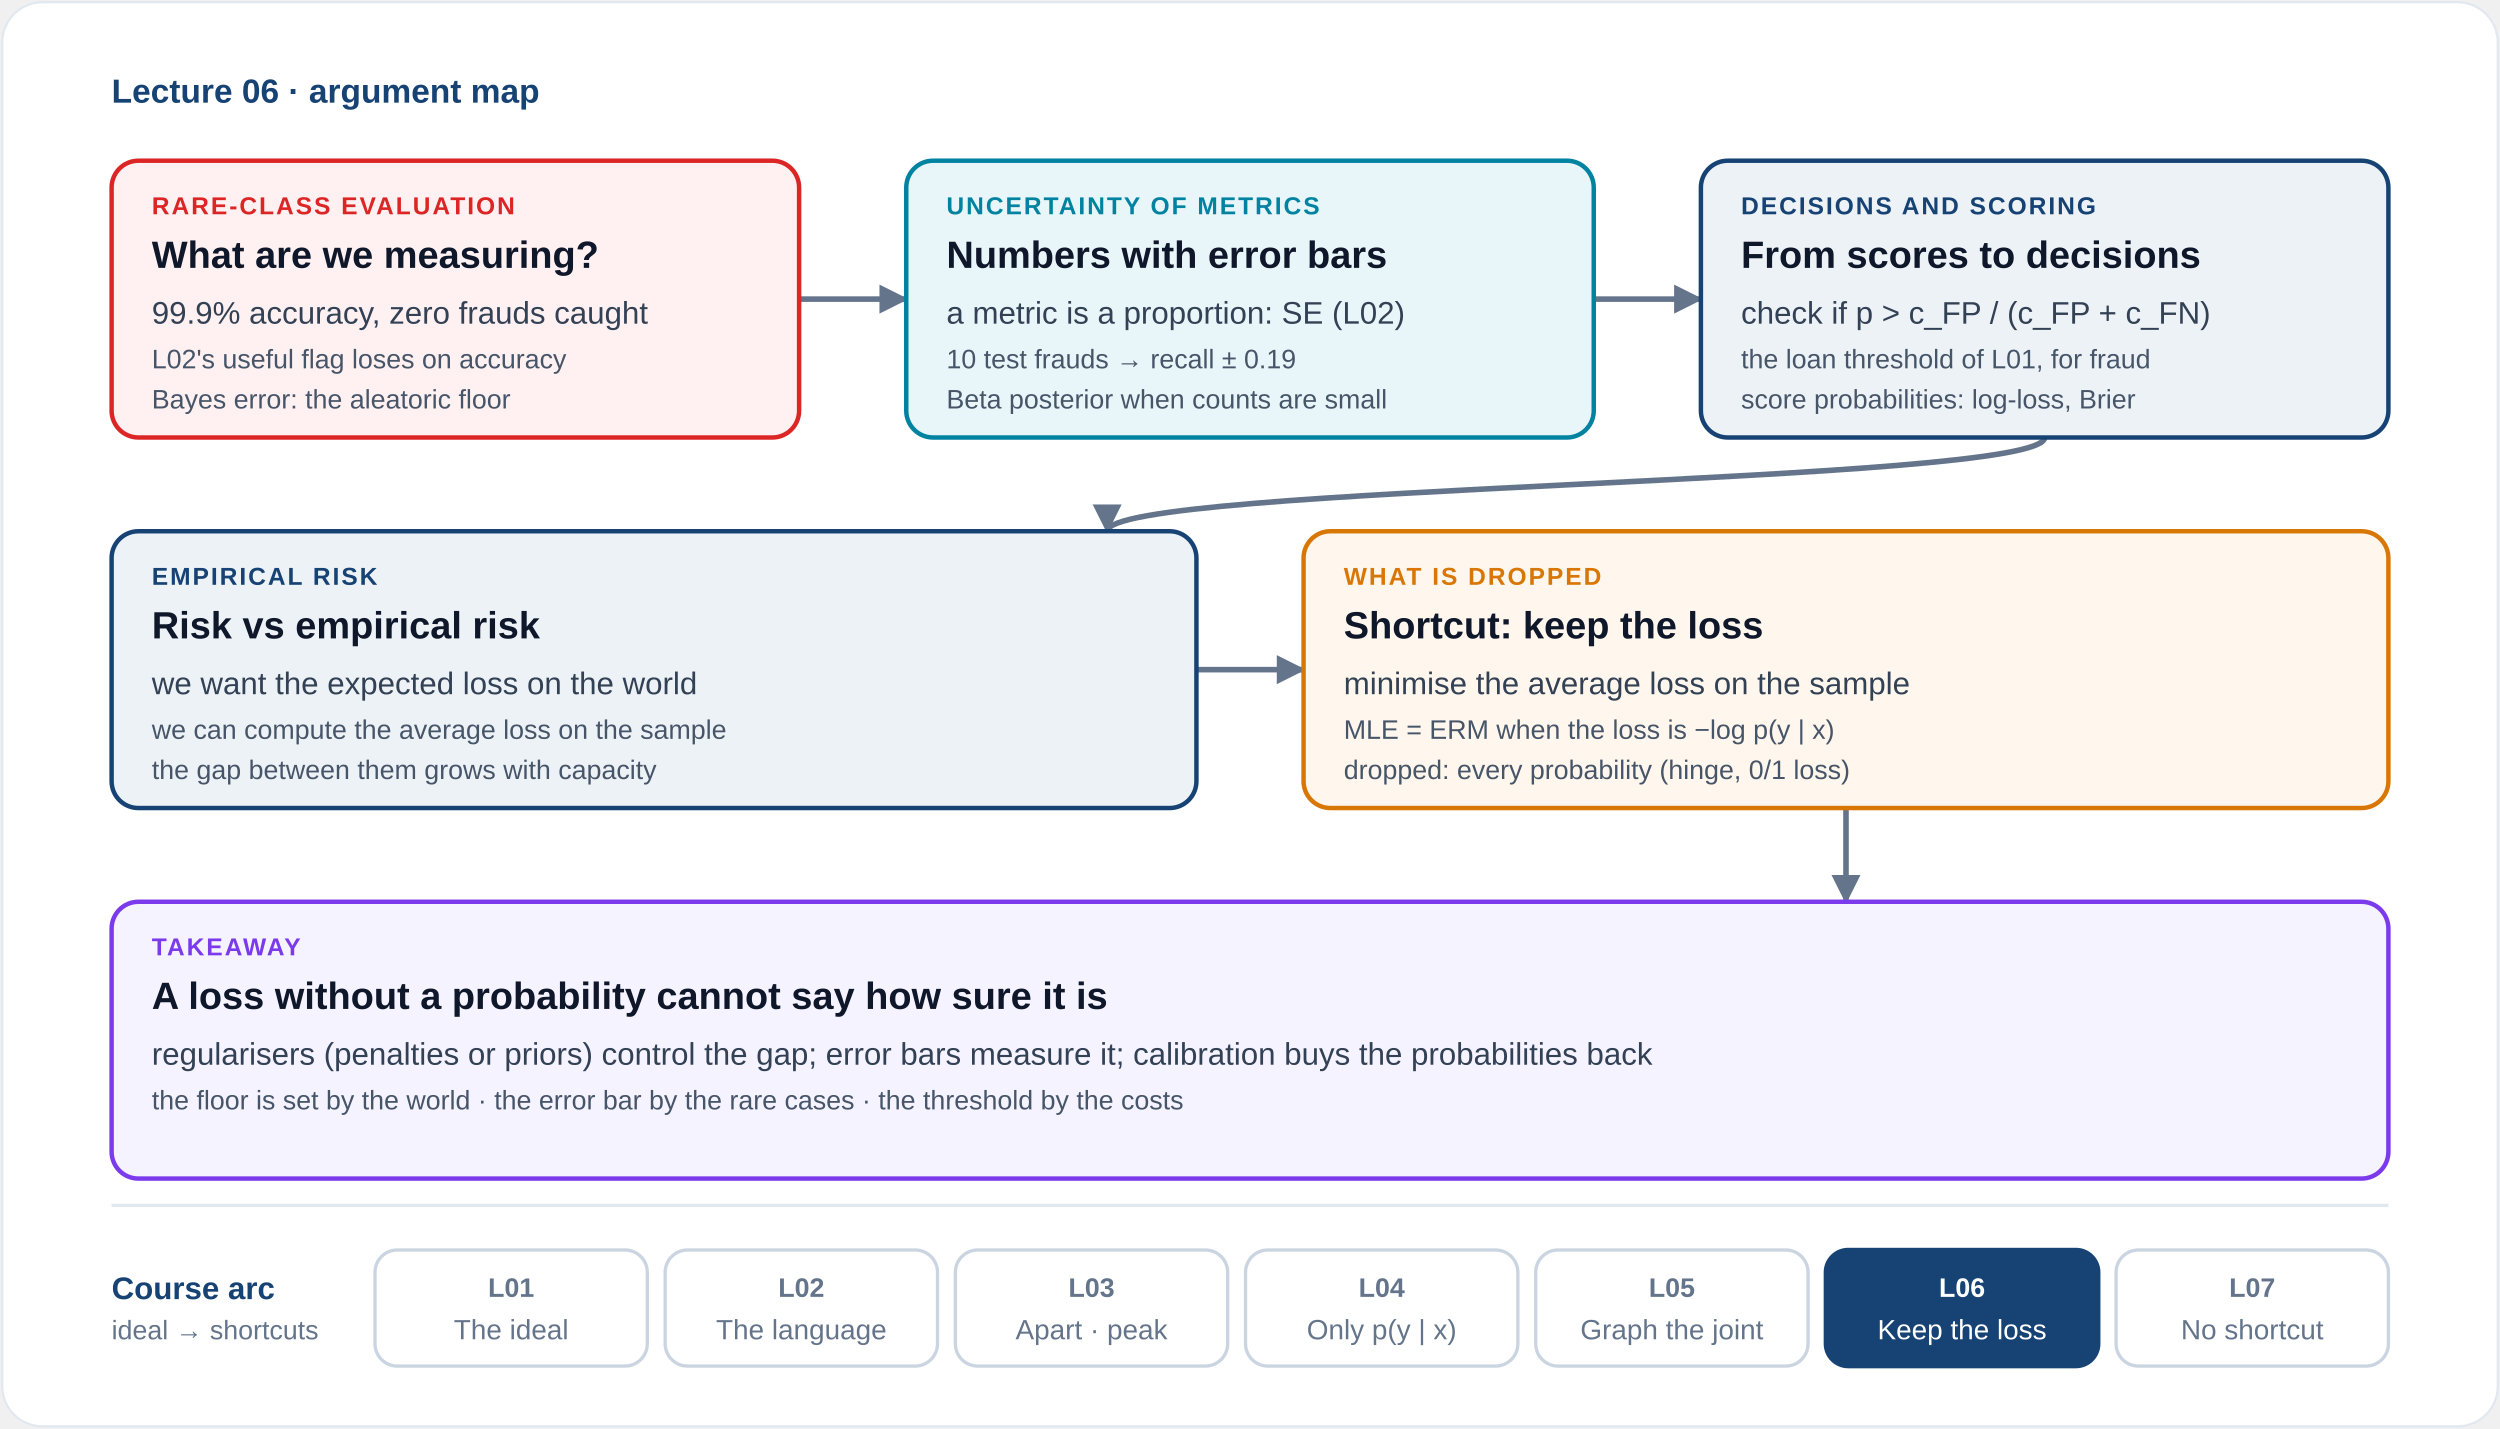
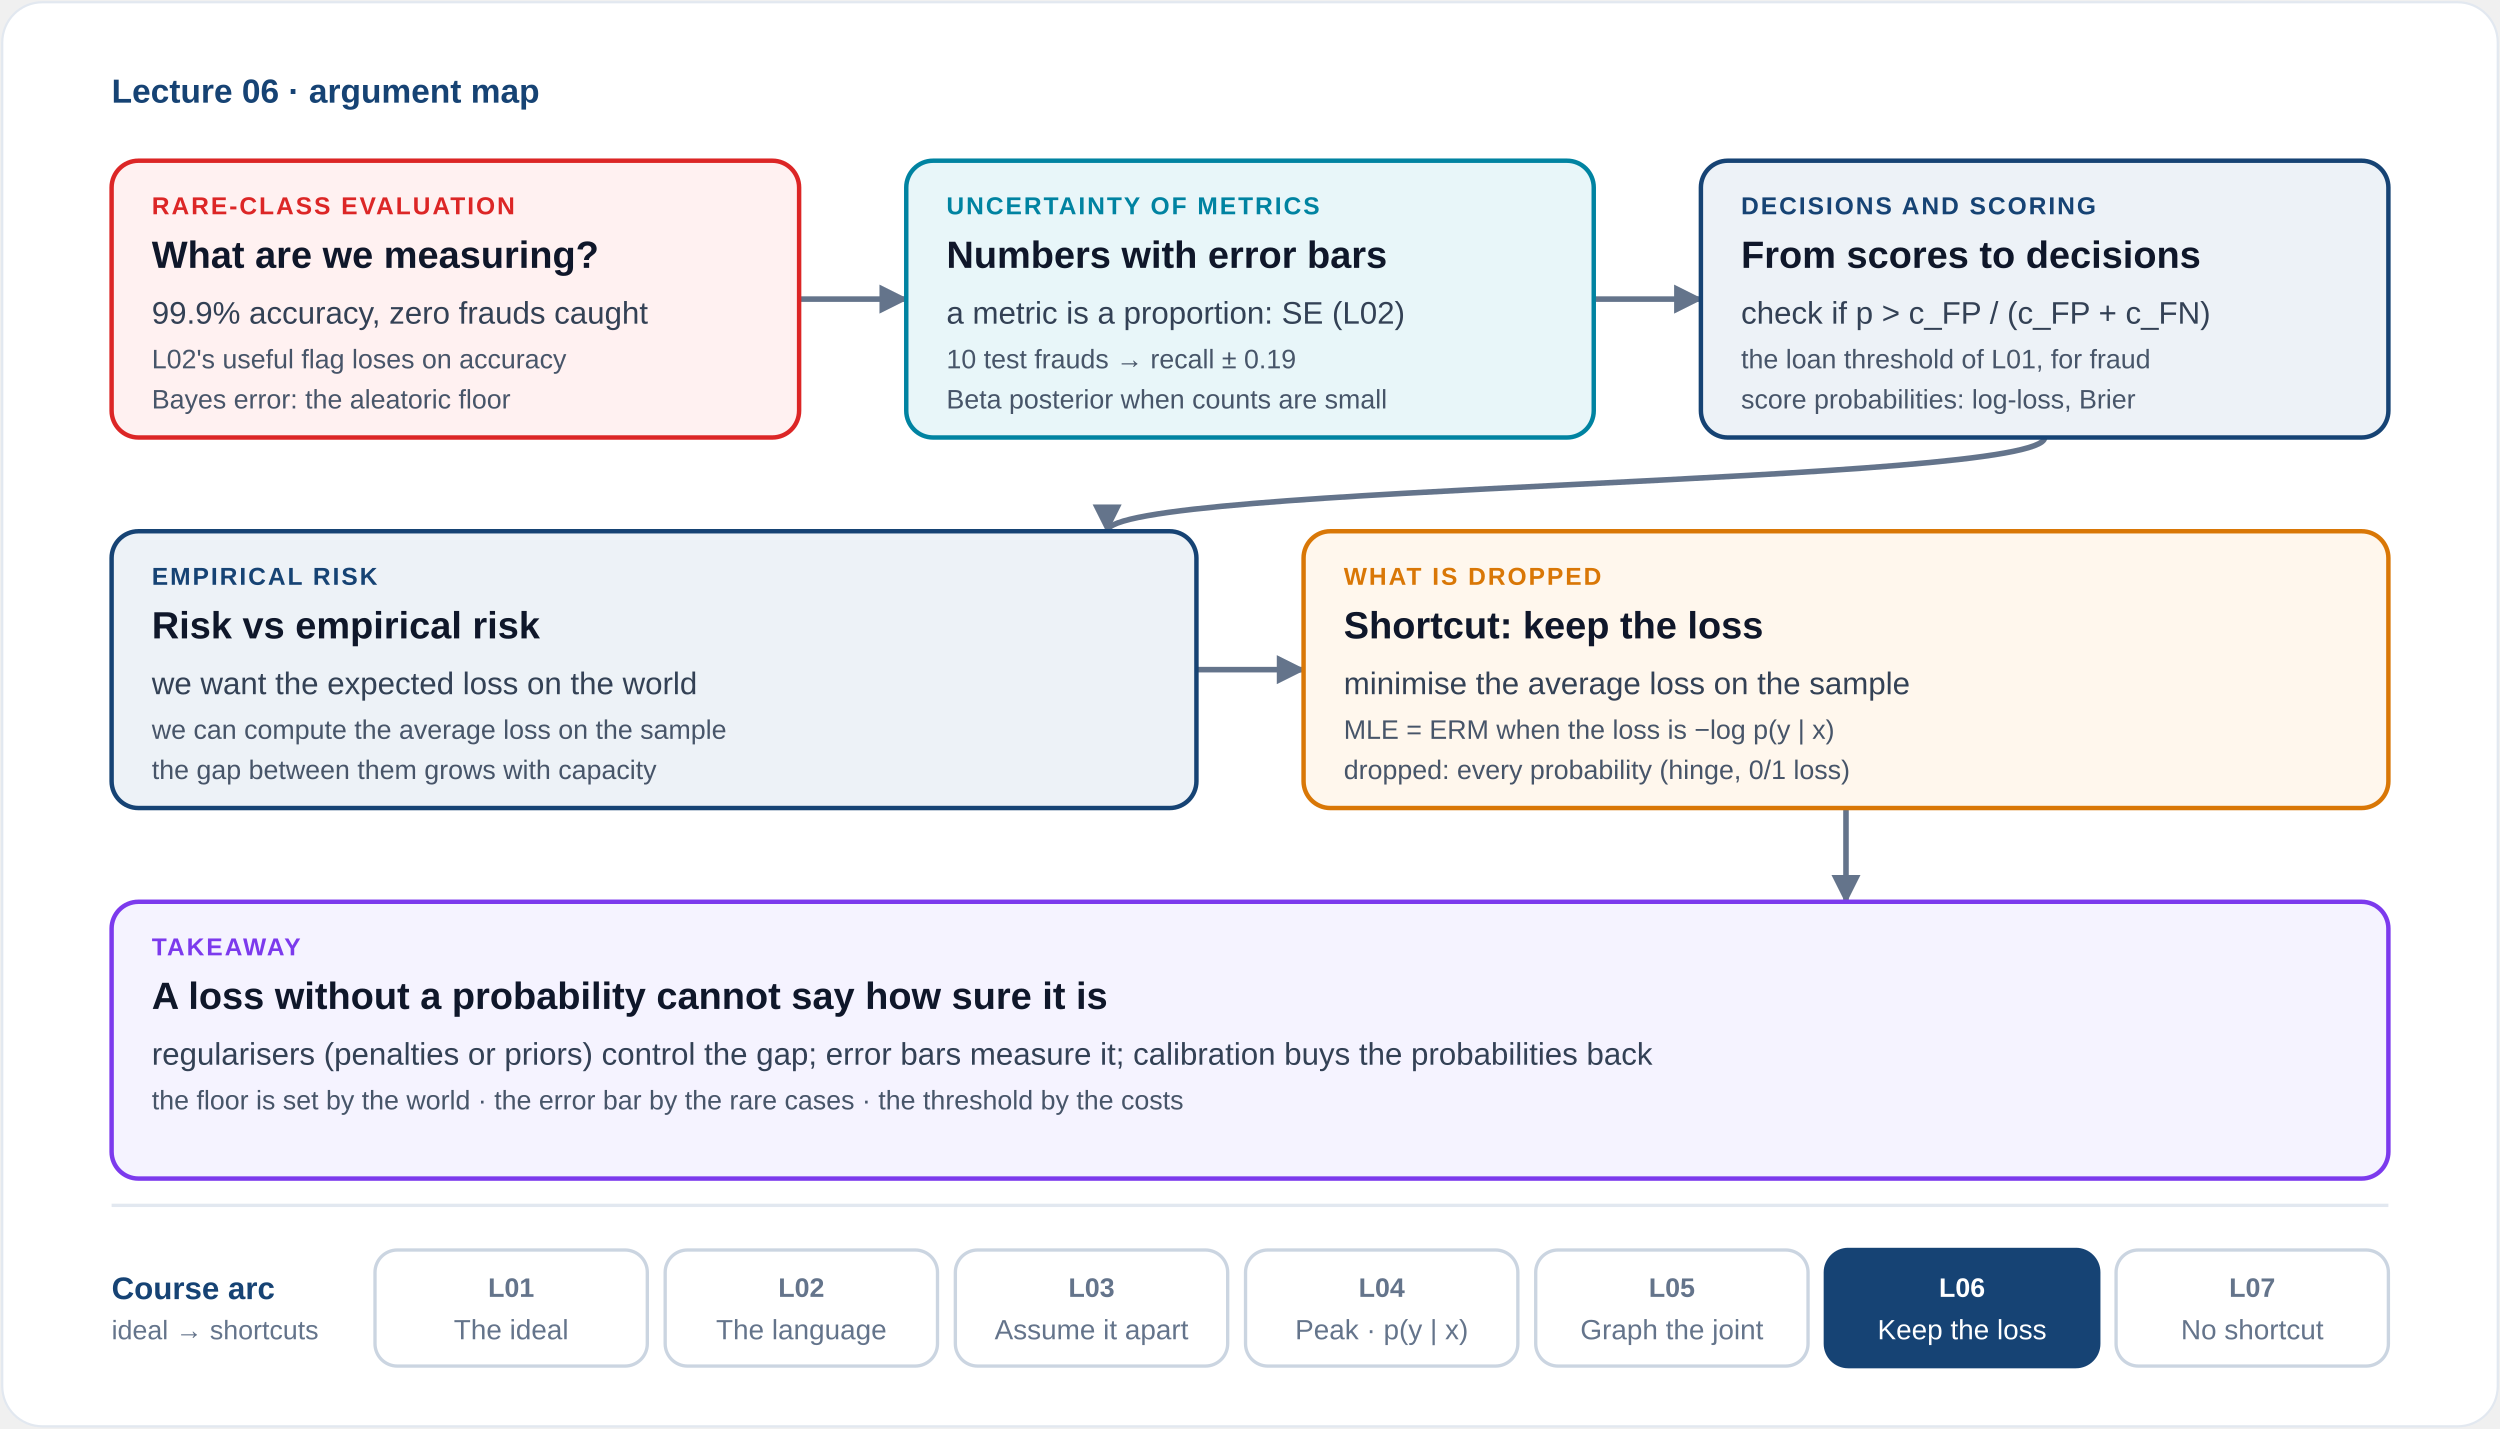
<svg xmlns="http://www.w3.org/2000/svg" viewBox="0 0 1120 640" role="img" aria-labelledby="title desc">
  <defs>
    <marker id="arrow" markerUnits="userSpaceOnUse" markerWidth="13" markerHeight="13" refX="12" refY="6.5" orient="auto">
      <path d="M0,0 L13,6.5 L0,13 Z" fill="#64748b" />
    </marker>
    <style>
      .head { font: 700 17px Arial, "Helvetica Neue", sans-serif; fill: #0f172a; }
      .text { font: 14px Arial, "Helvetica Neue", sans-serif; fill: #334155; }
      .small { font: 12px Arial, "Helvetica Neue", sans-serif; fill: #475569; }
      .tag { font: 700 11px Arial, "Helvetica Neue", sans-serif; letter-spacing: 0.08em; }
      .arclabel { font: 700 14px Arial, "Helvetica Neue", sans-serif; fill: #164374; }
      .arcsub { font: 12px Arial, "Helvetica Neue", sans-serif; fill: #64748b; }
      .arcnum { font: 700 12px Arial, "Helvetica Neue", sans-serif; }
      .arcname { font: 12.5px Arial, "Helvetica Neue", sans-serif; }
      .arrow { stroke: #64748b; stroke-width: 2.5; fill: none; marker-end: url(#arrow); }
    </style>
  </defs>
  <rect x="1" y="1" width="1118" height="638" rx="18" fill="#ffffff" stroke="#e2e8f0" />
  <text x="50" y="46" class="arclabel" style="font-size:15px">Lecture 06 · argument map</text>
  <path d="M358 134 H406" class="arrow" />
  <path d="M714 134 H762" class="arrow" />
  <path d="M916 196 C916 217 496 217 496 238" class="arrow" />
  <path d="M536 300 H584" class="arrow" />
  <path d="M827 362 C827 383 827 383 827 404" class="arrow" />
  <g transform="translate(50 72)">
    <rect width="308" height="124" rx="12" fill="#fff1f1" stroke="#dc2626" stroke-width="2" />
    <text x="18" y="24" class="tag" fill="#dc2626">RARE-CLASS EVALUATION</text>
    <text x="18" y="48" class="head">What are we measuring?</text>
    <text x="18" y="73" class="text">99.9% accuracy, zero frauds caught</text>
    <text x="18" y="93" class="small">L02's useful flag loses on accuracy</text>
    <text x="18" y="111" class="small">Bayes error: the aleatoric floor</text>
  </g>
  <g transform="translate(406 72)">
    <rect width="308" height="124" rx="12" fill="#e8f6f9" stroke="#0083A1" stroke-width="2" />
    <text x="18" y="24" class="tag" fill="#0083A1">UNCERTAINTY OF METRICS</text>
    <text x="18" y="48" class="head">Numbers with error bars</text>
    <text x="18" y="73" class="text">a metric is a proportion: SE (L02)</text>
    <text x="18" y="93" class="small">10 test frauds → recall ± 0.19</text>
    <text x="18" y="111" class="small">Beta posterior when counts are small</text>
  </g>
  <g transform="translate(762 72)">
    <rect width="308" height="124" rx="12" fill="#edf2f7" stroke="#164374" stroke-width="2" />
    <text x="18" y="24" class="tag" fill="#164374">DECISIONS AND SCORING</text>
    <text x="18" y="48" class="head">From scores to decisions</text>
    <text x="18" y="73" class="text">check if p &gt; c_FP / (c_FP + c_FN)</text>
    <text x="18" y="93" class="small">the loan threshold of L01, for fraud</text>
    <text x="18" y="111" class="small">score probabilities: log-loss, Brier</text>
  </g>
  <g transform="translate(50 238)">
    <rect width="486" height="124" rx="12" fill="#edf2f7" stroke="#164374" stroke-width="2" />
    <text x="18" y="24" class="tag" fill="#164374">EMPIRICAL RISK</text>
    <text x="18" y="48" class="head">Risk vs empirical risk</text>
    <text x="18" y="73" class="text">we want the expected loss on the world</text>
    <text x="18" y="93" class="small">we can compute the average loss on the sample</text>
    <text x="18" y="111" class="small">the gap between them grows with capacity</text>
  </g>
  <g transform="translate(584 238)">
    <rect width="486" height="124" rx="12" fill="#fff7ed" stroke="#d97706" stroke-width="2" />
    <text x="18" y="24" class="tag" fill="#d97706">WHAT IS DROPPED</text>
    <text x="18" y="48" class="head">Shortcut: keep the loss</text>
    <text x="18" y="73" class="text">minimise the average loss on the sample</text>
    <text x="18" y="93" class="small">MLE = ERM when the loss is −log p(y | x)</text>
    <text x="18" y="111" class="small">dropped: every probability (hinge, 0/1 loss)</text>
  </g>
  <g transform="translate(50 404)">
    <rect width="1020" height="124" rx="12" fill="#f5f3ff" stroke="#7c3aed" stroke-width="2" />
    <text x="18" y="24" class="tag" fill="#7c3aed">TAKEAWAY</text>
    <text x="18" y="48" class="head">A loss without a probability cannot say how sure it is</text>
    <text x="18" y="73" class="text">regularisers (penalties or priors) control the gap; error bars measure it; calibration buys the probabilities back</text>
    <text x="18" y="93" class="small">the floor is set by the world · the error bar by the rare cases · the threshold by the costs</text>
  </g>
  <line x1="50" y1="540" x2="1070" y2="540" stroke="#e2e8f0" stroke-width="1.5" />
  <text x="50" y="582" class="arclabel">Course arc</text>
  <text x="50" y="600" class="arcsub">ideal → shortcuts</text>
  <rect x="168" y="560" width="122" height="52" rx="10" fill="#ffffff" stroke="#cbd5e1" stroke-width="1.5" />
  <text x="229" y="581" text-anchor="middle" class="arcnum" fill="#64748b">L01</text>
  <text x="229" y="600" text-anchor="middle" class="arcname" fill="#64748b">The ideal</text>
  <rect x="298" y="560" width="122" height="52" rx="10" fill="#ffffff" stroke="#cbd5e1" stroke-width="1.5" />
  <text x="359" y="581" text-anchor="middle" class="arcnum" fill="#64748b">L02</text>
  <text x="359" y="600" text-anchor="middle" class="arcname" fill="#64748b">The language</text>
  <rect x="428" y="560" width="122" height="52" rx="10" fill="#ffffff" stroke="#cbd5e1" stroke-width="1.5" />
  <text x="489" y="581" text-anchor="middle" class="arcnum" fill="#64748b">L03</text>
-   <text x="489" y="600" text-anchor="middle" class="arcname" fill="#64748b">Apart · peak</text>
+   <text x="489" y="600" text-anchor="middle" class="arcname" fill="#64748b">Assume it apart</text>
  <rect x="558" y="560" width="122" height="52" rx="10" fill="#ffffff" stroke="#cbd5e1" stroke-width="1.5" />
  <text x="619" y="581" text-anchor="middle" class="arcnum" fill="#64748b">L04</text>
-   <text x="619" y="600" text-anchor="middle" class="arcname" fill="#64748b">Only p(y | x)</text>
+   <text x="619" y="600" text-anchor="middle" class="arcname" fill="#64748b">Peak · p(y | x)</text>
  <rect x="688" y="560" width="122" height="52" rx="10" fill="#ffffff" stroke="#cbd5e1" stroke-width="1.5" />
  <text x="749" y="581" text-anchor="middle" class="arcnum" fill="#64748b">L05</text>
  <text x="749" y="600" text-anchor="middle" class="arcname" fill="#64748b">Graph the joint</text>
  <rect x="818" y="560" width="122" height="52" rx="10" fill="#164374" stroke="#164374" stroke-width="2" />
  <text x="879" y="581" text-anchor="middle" class="arcnum" fill="#ffffff">L06</text>
  <text x="879" y="600" text-anchor="middle" class="arcname" fill="#ffffff">Keep the loss</text>
  <rect x="948" y="560" width="122" height="52" rx="10" fill="#ffffff" stroke="#cbd5e1" stroke-width="1.5" />
  <text x="1009" y="581" text-anchor="middle" class="arcnum" fill="#64748b">L07</text>
  <text x="1009" y="600" text-anchor="middle" class="arcname" fill="#64748b">No shortcut</text>
</svg>
